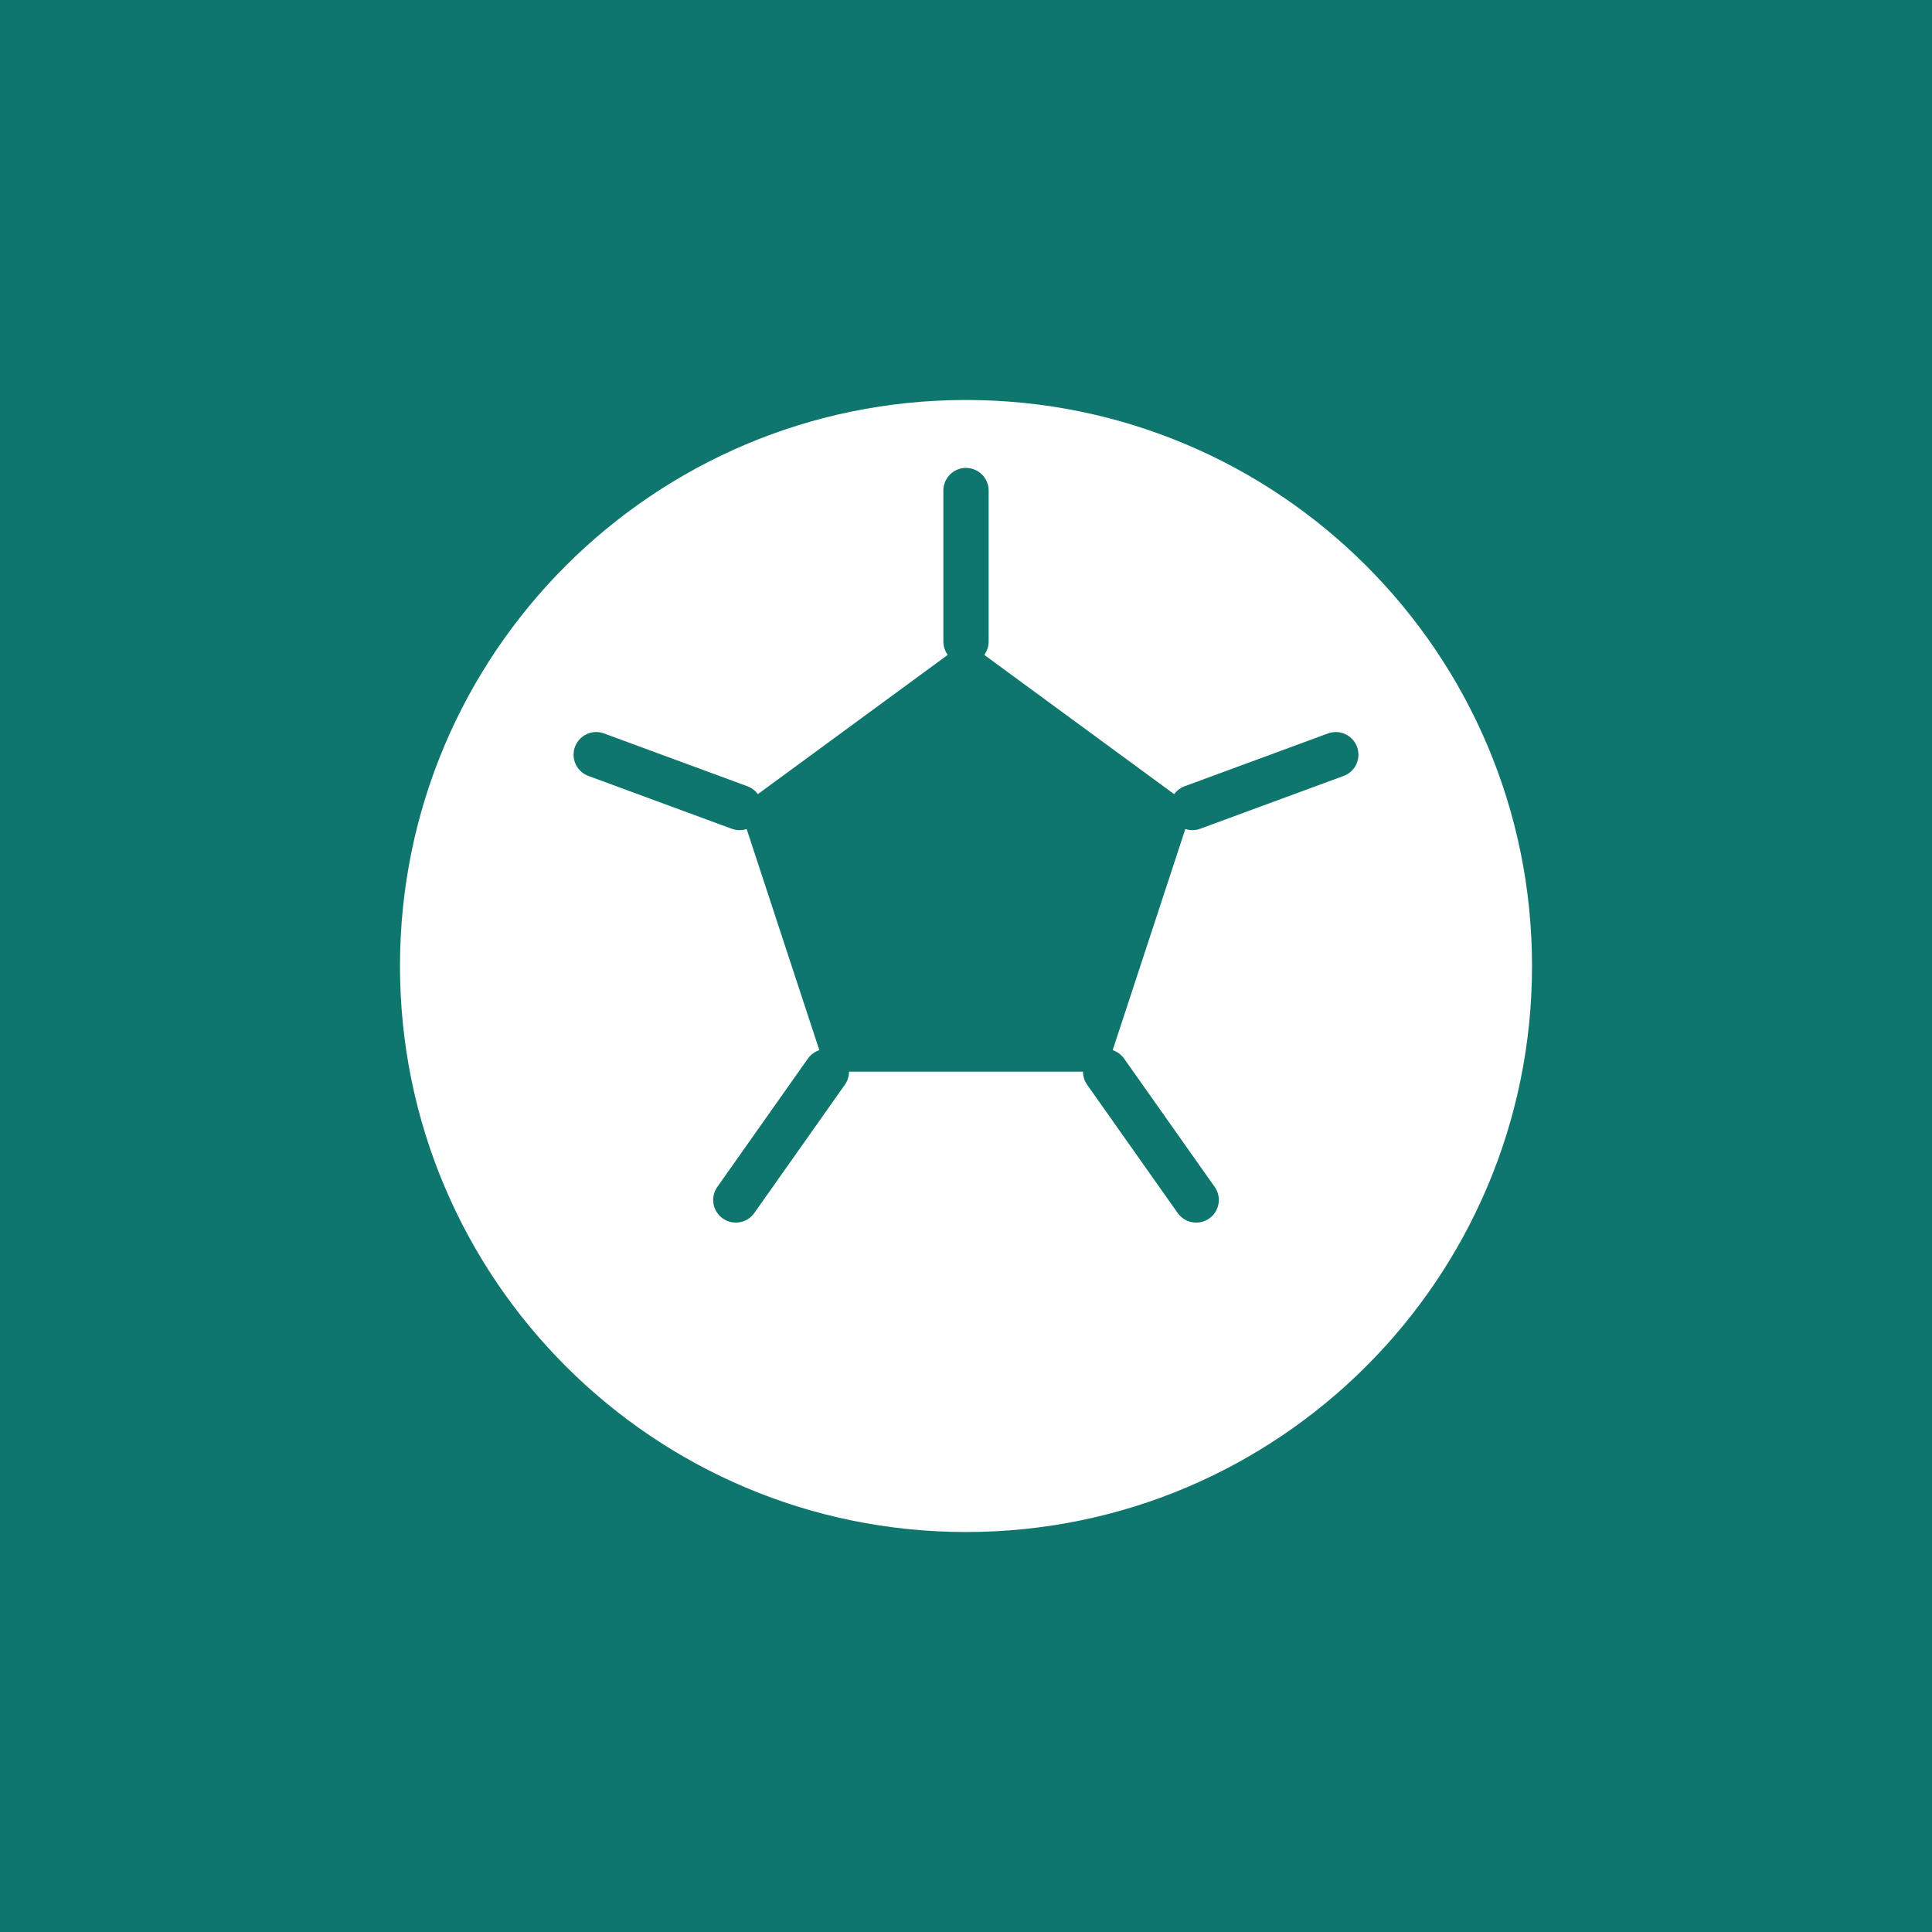
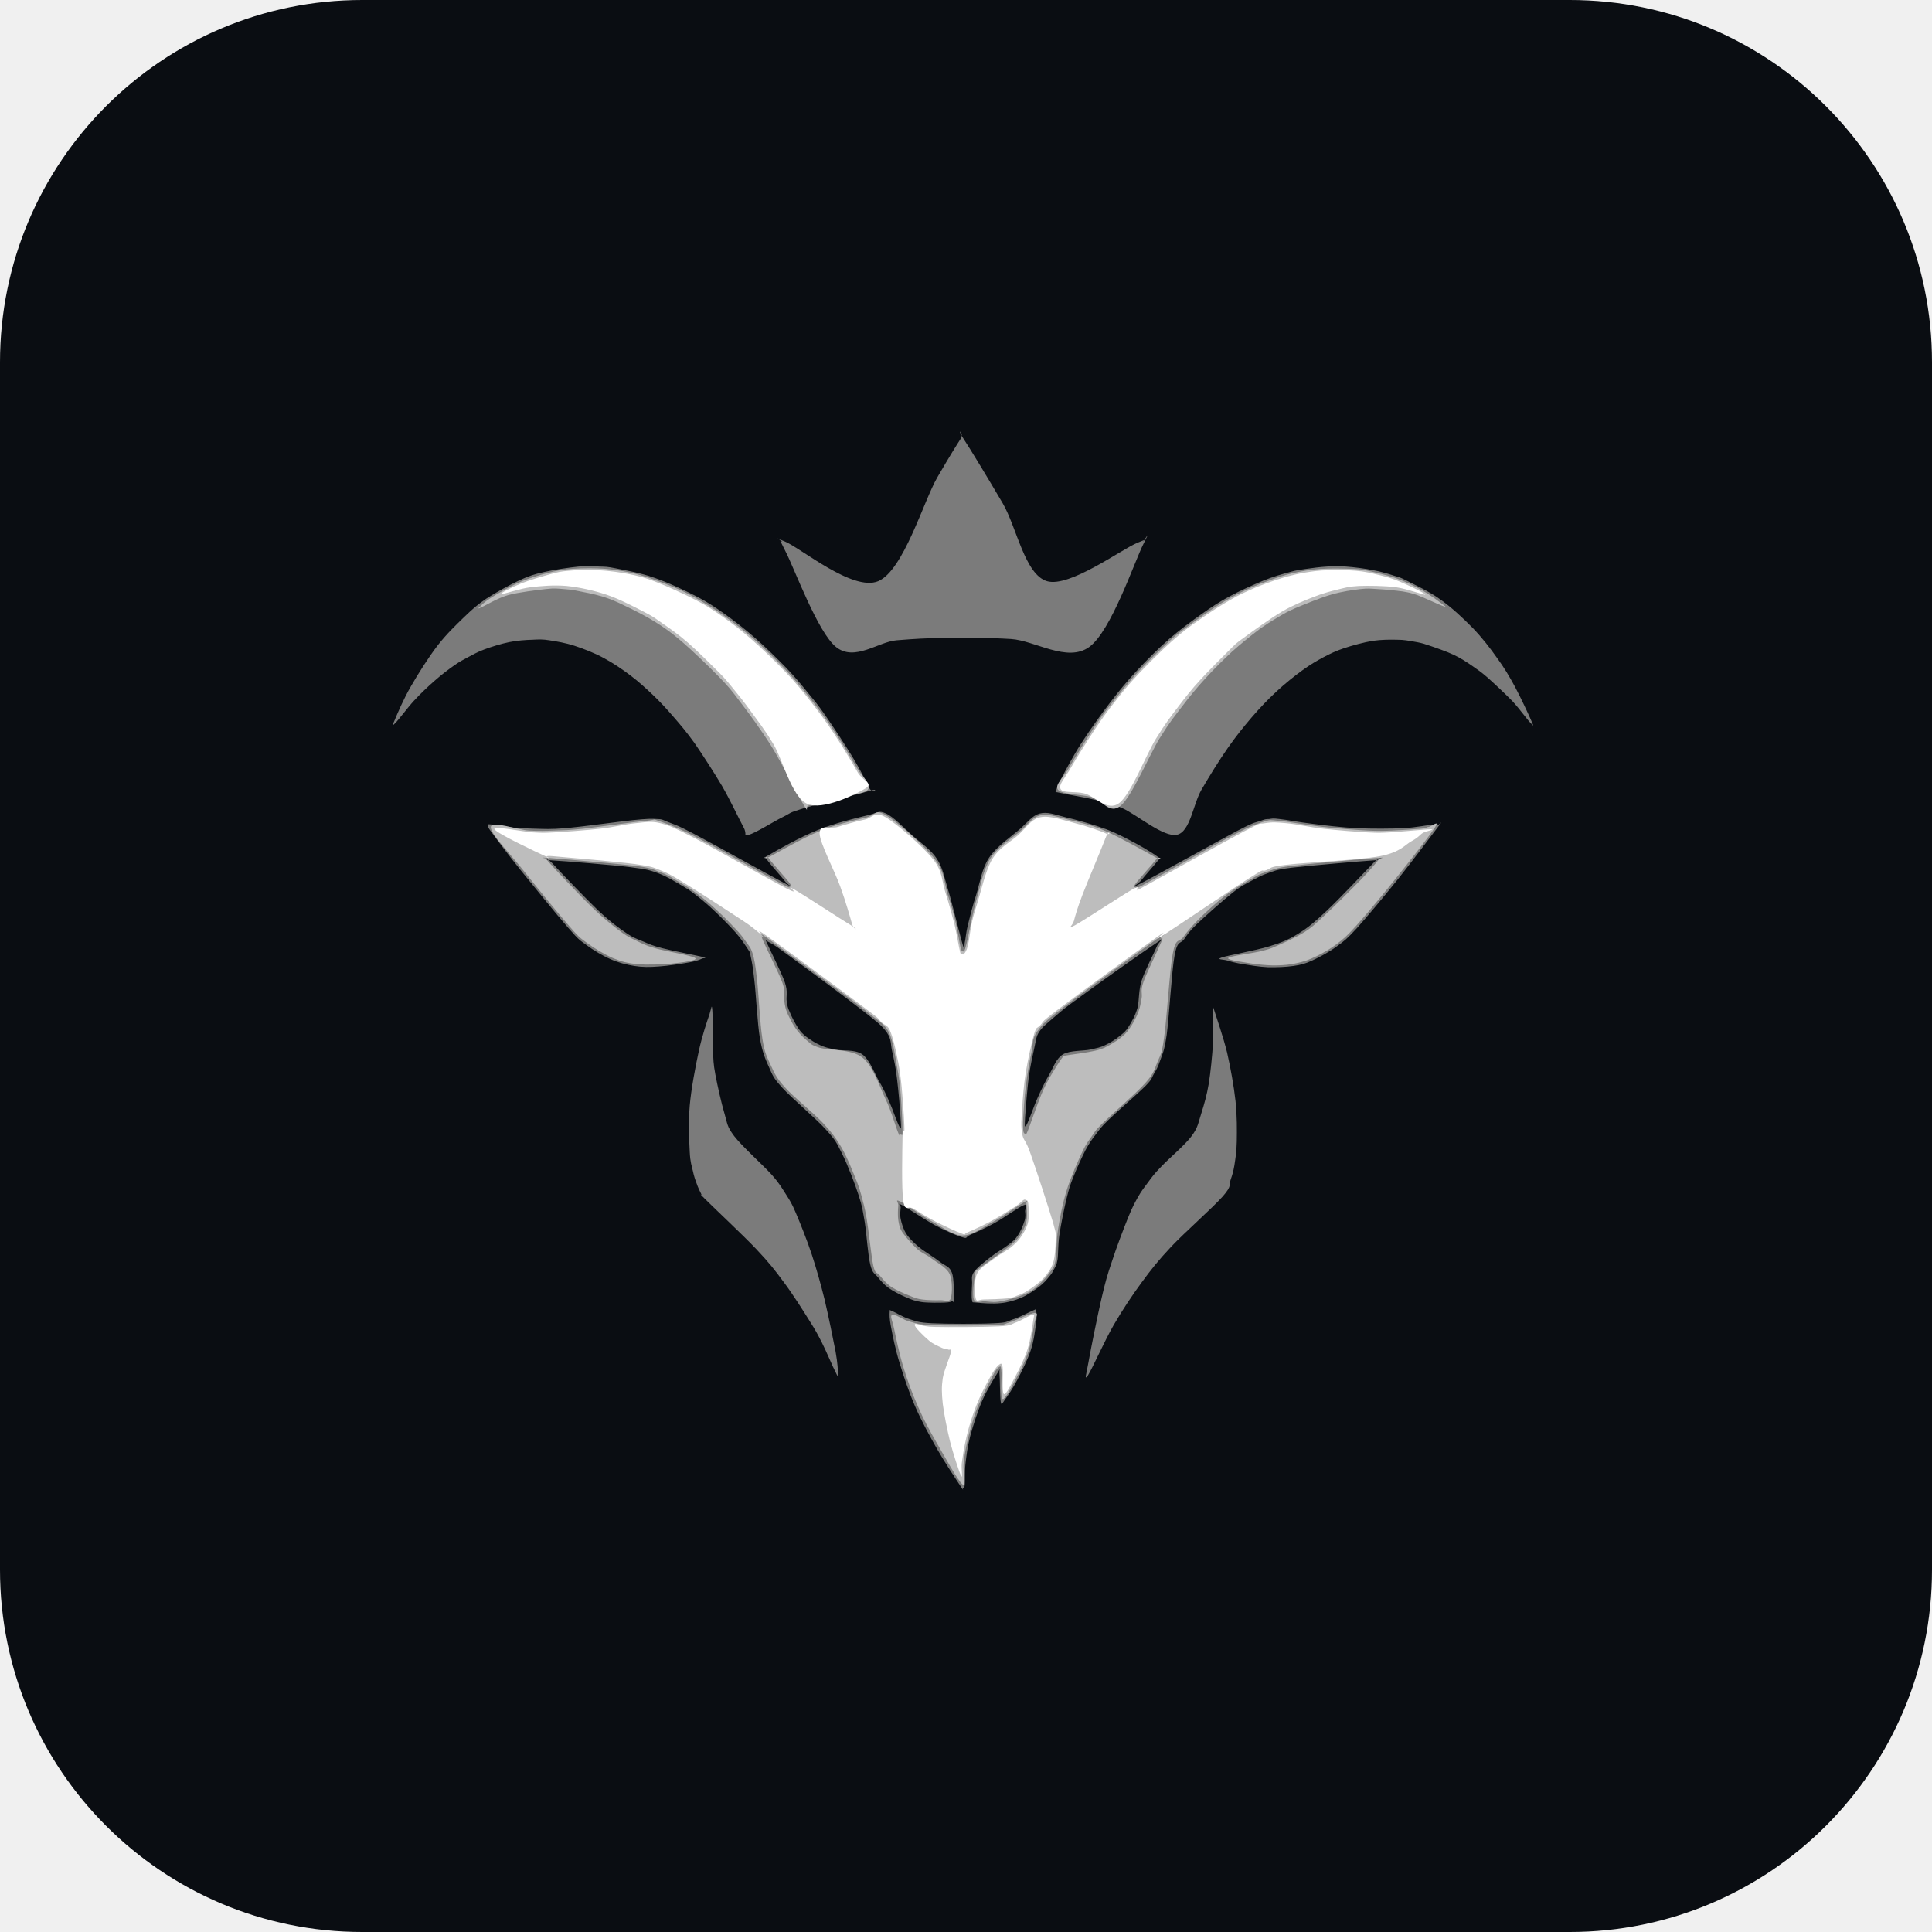
<svg xmlns="http://www.w3.org/2000/svg" viewBox="0 0 512 512">
-   <rect width="512" height="512" fill="#0f766e" />
-   <circle cx="256" cy="256" r="150" fill="#fff" />
-   <path d="M256 170l60 44-23 70h-74l-23-70z" fill="#0f766e" />
-   <g stroke="#0f766e" stroke-width="12" stroke-linecap="round">
-     <path d="M256 170v-40M316 214l38-14M293 284l24 34M219 284l-24 34M196 214l-38-14" />
-   </g>
+   <rect width="512" height="512" rx="96" fill="#0a0d12" />
+   <svg x="96" y="110" width="320" height="291" viewBox="0 0 660 600">
+     <path fill="#7b7b7b" fill-rule="evenodd" d="M368.3,489.3C368.1,488.2 368.8,488.5 366.7,489.3C364.5,490.2 358.9,493.2 355.3,494.3C351.8,495.5 352.7,496.0 345.3,496.3C338.0,496.7 319.1,496.7 311.3,496.3C303.6,495.9 302.6,495.1 299.0,494.0C295.4,492.9 291.4,490.3 289.7,489.7C287.9,489.0 288.4,488.6 288.3,490.0C288.2,491.4 288.1,493.7 289.0,498.3C289.9,503.0 291.4,510.7 293.7,518.0C295.9,525.3 298.9,534.2 302.3,542.0C305.7,549.8 309.9,557.4 314.0,564.7C318.1,571.9 324.6,581.7 327.0,585.3C329.4,588.9 327.9,586.4 328.3,586.3C328.7,586.2 329.1,586.8 329.3,584.7C329.6,582.5 329.2,577.8 329.7,573.3C330.2,568.9 330.8,563.8 332.3,558.0C333.9,552.2 336.4,544.2 339.0,538.3C341.6,532.4 346.1,525.1 347.7,522.7C349.2,520.2 348.1,520.9 348.3,523.7C348.6,526.4 348.5,536.9 349.0,539.3C349.5,541.7 349.8,540.0 351.3,538.0C352.8,536.0 355.7,531.8 358.0,527.3C360.3,522.9 363.6,516.5 365.3,511.3C367.1,506.2 367.8,500.0 368.3,496.3C368.8,492.7 368.6,490.5 368.3,489.3ZM465.7,325.3C464.4,321.6 465.1,322.7 465.0,325.7C464.9,328.7 465.4,336.7 465.0,343.3C464.6,349.9 463.7,359.0 462.7,365.3C461.6,371.7 460.2,376.6 458.7,381.3C457.1,386.1 457.0,389.1 453.3,394.0C449.7,398.9 440.6,406.5 436.7,410.7C432.7,414.8 431.8,416.2 429.7,419.0C427.6,421.8 425.8,424.1 424.0,427.3C422.2,430.6 421.1,432.4 418.7,438.3C416.3,444.2 412.1,455.2 409.7,462.7C407.2,470.1 406.1,473.9 404.0,483.0C401.9,492.1 398.2,510.4 397.0,517.3C395.8,524.3 394.4,528.0 396.7,524.7C398.9,521.3 405.8,505.8 410.7,497.3C415.6,488.9 420.7,481.2 426.0,474.0C431.3,466.8 434.9,462.2 442.3,454.3C449.7,446.5 464.9,433.1 470.3,427.0C475.7,420.9 473.6,420.5 474.7,417.7C475.7,414.8 476.1,413.4 476.7,410.0C477.2,406.6 477.9,402.9 478.0,397.0C478.1,391.1 478.2,382.8 477.3,374.7C476.4,366.6 474.6,356.6 472.7,348.3C470.7,340.1 466.9,329.1 465.7,325.3ZM191.3,324.7C191.0,321.6 190.9,323.9 189.7,327.7C188.4,331.4 185.8,339.1 184.0,347.3C182.2,355.6 179.8,368.1 179.0,377.3C178.2,386.6 178.7,396.7 179.0,402.7C179.3,408.6 180.1,410.2 180.7,413.0C181.3,415.8 181.9,417.6 182.7,419.7C183.4,421.8 184.5,424.2 185.3,425.7C186.2,427.2 182.7,423.7 187.7,428.7C192.7,433.7 208.2,448.2 215.3,455.7C222.4,463.2 225.5,467.2 230.3,473.7C235.2,480.2 240.8,489.1 244.3,494.7C247.8,500.2 248.9,502.3 251.3,507.0C253.7,511.7 257.2,520.2 258.7,523.0C260.1,525.8 260.0,525.9 260.0,524.0C260.0,522.1 259.9,518.4 258.7,511.7C257.4,504.9 254.8,492.2 252.7,483.3C250.5,474.5 248.3,466.6 245.7,458.7C243.1,450.8 239.3,441.4 237.0,436.0C234.7,430.6 233.9,429.5 231.7,426.0C229.4,422.5 228.4,420.3 223.7,415.0C218.9,409.7 207.6,399.6 203.3,394.0C199.1,388.4 199.7,387.3 198.0,381.7C196.3,376.1 194.1,366.2 193.0,360.3C191.9,354.4 191.9,352.3 191.7,346.3C191.4,340.4 191.7,327.8 191.3,324.7ZM68.7,224.3C68.8,225.3 68.7,225.3 71.7,229.3C74.6,233.3 79.5,239.8 86.3,248.3C93.2,256.8 106.6,273.4 112.7,280.3C118.7,287.2 118.8,286.8 122.7,289.7C126.5,292.5 131.3,295.4 135.7,297.3C140.0,299.2 144.3,300.3 148.7,301.0C153.1,301.7 156.9,301.7 162.0,301.3C167.1,301.0 175.1,299.7 179.0,299.0C182.9,298.3 184.6,297.5 185.7,297.0C186.8,296.5 189.3,296.9 185.7,296.0C182.1,295.1 169.3,292.7 164.0,291.3C158.7,289.9 156.9,289.1 153.7,287.7C150.4,286.3 148.4,285.8 144.3,283.0C140.2,280.2 135.7,277.0 129.0,270.7C122.3,264.3 108.2,249.6 104.0,245.0C99.8,240.4 96.6,243.0 103.7,243.3C110.7,243.7 136.7,245.8 146.3,247.0C156.0,248.2 156.8,248.6 161.7,250.3C166.6,252.1 172.1,255.6 175.7,257.7C179.3,259.8 180.4,260.7 183.3,263.0C186.3,265.3 189.8,268.3 193.3,271.7C196.8,275.0 201.4,279.7 204.3,283.0C207.2,286.3 209.3,289.6 210.7,291.7C212.0,293.8 211.7,292.8 212.3,295.7C212.9,298.5 213.5,301.2 214.3,308.7C215.2,316.1 216.0,332.4 217.3,340.3C218.7,348.3 220.3,351.8 222.3,356.3C224.4,360.9 224.5,362.0 229.7,367.7C234.8,373.3 247.9,384.3 253.3,390.3C258.8,396.3 259.3,397.7 262.3,403.7C265.3,409.7 269.3,420.1 271.3,426.3C273.4,432.6 273.6,435.0 274.7,441.3C275.7,447.7 276.4,459.3 277.7,464.3C278.9,469.3 280.3,469.2 282.0,471.3C283.7,473.4 285.2,475.2 287.7,477.0C290.2,478.8 294.0,480.7 297.0,482.0C300.0,483.3 302.1,484.2 305.7,484.7C309.2,485.2 315.6,485.1 318.3,485.0C321.1,484.9 321.5,484.6 322.3,484.3C323.2,484.1 323.3,485.9 323.3,483.3C323.3,480.7 323.6,472.1 322.3,468.7C321.1,465.2 318.7,465.0 315.7,462.7C312.7,460.3 307.4,457.2 304.3,454.7C301.3,452.1 299.0,449.9 297.3,447.3C295.7,444.8 294.8,441.7 294.3,439.3C293.8,436.9 294.2,434.3 294.3,433.0C294.4,431.7 291.9,430.1 295.0,431.7C298.1,433.3 307.5,439.7 313.0,442.7C318.5,445.6 324.8,448.4 328.0,449.3C331.2,450.2 329.3,449.3 332.3,448.0C335.3,446.7 341.1,444.1 346.0,441.3C350.9,438.6 358.9,432.7 361.7,431.7C364.4,430.6 362.3,433.6 362.3,435.0C362.4,436.4 362.7,438.1 362.0,440.3C361.3,442.6 359.8,446.2 358.3,448.3C356.9,450.5 355.7,451.4 353.3,453.3C350.9,455.2 347.2,457.2 344.0,459.7C340.8,462.2 336.1,465.8 334.3,468.3C332.6,470.9 333.5,472.4 333.3,475.0C333.2,477.6 332.9,482.0 333.3,483.7C333.7,485.3 333.1,484.7 335.7,485.0C338.3,485.3 344.9,485.8 349.0,485.3C353.1,484.9 356.8,483.8 360.3,482.3C363.8,480.8 367.5,478.2 370.0,476.3C372.5,474.4 374.0,472.6 375.3,471.0C376.7,469.4 377.2,468.6 378.0,467.0C378.8,465.4 379.5,464.8 380.0,461.7C380.5,458.6 380.2,453.9 381.0,448.3C381.8,442.7 383.7,433.3 385.0,428.0C386.3,422.7 386.9,420.7 388.7,416.3C390.4,411.9 393.3,405.6 395.3,401.7C397.4,397.8 398.9,395.7 401.0,393.0C403.1,390.3 403.2,389.7 407.7,385.3C412.2,380.9 423.8,370.9 428.0,366.7C432.2,362.4 431.3,362.3 432.7,360.0C434.0,357.7 434.8,356.6 436.0,353.0C437.2,349.4 438.3,348.3 439.7,338.7C441.0,329.1 442.4,304.1 444.0,295.3C445.6,286.6 447.3,289.2 449.3,286.3C451.3,283.5 451.6,282.6 456.0,278.3C460.4,274.1 470.6,265.0 475.7,261.0C480.7,257.0 483.1,256.1 486.3,254.3C489.6,252.6 491.4,251.5 495.0,250.3C498.6,249.2 498.4,248.5 508.0,247.3C517.6,246.2 545.2,243.8 552.7,243.3C560.1,242.9 556.9,240.1 552.7,244.7C548.4,249.2 534.2,264.2 527.3,270.7C520.5,277.1 516.9,280.1 511.7,283.3C506.4,286.6 502.6,288.2 495.7,290.3C488.7,292.5 473.8,295.1 470.0,296.3C466.2,297.6 470.8,297.4 472.7,298.0C474.6,298.6 477.6,299.4 481.3,300.0C485.1,300.6 490.4,301.5 495.0,301.7C499.6,301.8 504.9,301.6 509.0,301.0C513.1,300.4 515.4,299.8 519.3,298.0C523.3,296.2 528.6,293.3 532.7,290.3C536.7,287.4 538.1,286.4 543.7,280.3C549.2,274.2 558.6,262.9 566.0,253.7C573.4,244.4 584.3,229.9 588.0,225.0C591.7,220.1 588.4,224.2 588.0,224.0C587.6,223.8 588.8,223.4 585.7,223.7C582.6,223.9 576.3,225.3 569.3,225.7C562.3,226.0 552.0,226.1 543.7,225.7C535.3,225.3 526.4,224.2 519.3,223.3C512.3,222.5 505.3,221.1 501.3,220.7C497.4,220.2 497.4,220.5 495.7,220.7C493.9,220.8 493.9,220.6 491.0,221.7C488.1,222.8 488.9,221.6 478.0,227.3C467.1,233.1 434.1,251.5 425.3,256.0C416.6,260.5 424.1,256.4 425.7,254.3C427.3,252.2 433.4,245.4 435.0,243.3C436.6,241.2 437.3,243.2 435.3,241.7C433.4,240.2 428.1,236.9 423.3,234.3C418.6,231.8 413.2,228.8 406.7,226.3C400.2,223.9 390.4,221.1 384.3,219.7C378.3,218.2 374.5,216.6 370.3,217.7C366.2,218.8 363.9,222.3 359.3,226.3C354.7,230.3 346.6,235.8 342.7,241.7C338.7,247.6 337.6,255.5 335.7,261.7C333.7,267.8 332.1,274.2 331.0,278.7C329.9,283.1 329.8,286.5 329.3,288.3C328.9,290.2 329.8,294.4 328.3,289.7C326.8,284.9 322.7,267.6 320.3,259.7C317.9,251.8 317.3,247.3 314.0,242.3C310.7,237.3 305.3,233.8 300.7,229.7C296.1,225.6 290.4,219.5 286.3,217.7C282.2,215.8 282.2,217.2 276.0,218.7C269.8,220.2 258.1,223.0 249.0,226.7C239.9,230.3 226.3,237.9 221.7,240.7C217.1,243.4 219.7,240.6 221.3,243.0C222.9,245.4 229.8,252.9 231.3,255.0C232.9,257.1 238.9,260.0 230.7,255.7C222.4,251.3 192.3,234.6 181.7,229.0C171.1,223.4 170.4,223.7 167.0,222.3C163.6,220.9 164.2,220.8 161.0,220.7C157.8,220.5 156.3,220.5 148.0,221.3C139.7,222.2 120.2,224.9 111.3,225.7C102.4,226.4 99.6,226.1 94.7,226.0C89.7,225.9 85.7,225.7 81.7,225.3C77.7,224.9 72.8,223.8 70.7,223.7C68.5,223.5 68.5,223.4 68.7,224.3ZM434.7,288.0C441.6,283.4 435.8,286.8 434.3,290.3C432.9,293.8 427.8,303.4 426.0,309.0C424.2,314.6 424.8,319.8 423.7,324.0C422.5,328.2 420.6,331.4 419.0,334.0C417.4,336.6 416.2,337.6 414.0,339.3C411.8,341.1 408.7,343.1 406.0,344.3C403.3,345.6 401.8,345.8 398.0,346.7C394.2,347.5 386.7,347.1 383.0,349.3C379.3,351.6 377.9,356.1 375.7,360.0C373.4,363.9 371.4,368.0 369.3,372.7C367.2,377.3 364.2,386.2 363.0,388.0C361.8,389.8 362.1,388.1 362.3,383.7C362.6,379.3 363.5,367.9 364.3,361.7C365.2,355.4 366.4,350.1 367.3,346.0C368.3,341.9 368.1,339.9 370.0,337.0C371.9,334.1 375.2,331.6 379.0,328.3C382.8,325.1 383.4,324.4 392.7,317.7C401.9,310.9 427.7,292.6 434.7,288.0ZM221.7,287.7C223.5,288.7 223.8,288.4 232.3,294.7C240.9,300.9 263.9,317.9 273.0,325.0C282.1,332.1 283.9,333.5 286.7,337.3C289.4,341.2 288.7,343.8 289.7,348.0C290.6,352.2 291.6,356.4 292.3,362.7C293.1,368.9 294.1,380.9 294.3,385.3C294.6,389.7 294.7,390.7 293.7,389.0C292.6,387.3 289.9,379.2 288.0,375.0C286.1,370.8 284.8,367.9 282.3,363.7C279.9,359.4 277.3,352.2 273.3,349.3C269.3,346.5 262.2,347.5 258.3,346.7C254.5,345.8 252.9,345.5 250.3,344.3C247.7,343.2 244.7,341.2 242.7,339.7C240.7,338.1 239.8,337.2 238.3,335.0C236.8,332.8 234.7,328.8 233.7,326.3C232.6,323.9 232.4,323.1 232.0,320.3C231.6,317.6 232.8,315.3 231.0,310.0C229.2,304.7 222.9,292.4 221.3,288.7C219.8,284.9 219.8,286.7 221.7,287.7ZM639.0,167.0C637.6,163.7 633.1,154.1 630.0,148.3C626.9,142.6 624.2,138.0 620.3,132.7C616.5,127.3 612.2,121.7 607.0,116.3C601.8,111.0 595.4,105.0 589.3,100.7C583.3,96.3 574.9,92.5 570.7,90.3C566.4,88.2 567.0,88.6 564.0,87.7C561.0,86.7 557.1,85.5 552.7,84.7C548.3,83.8 541.9,83.0 537.7,82.7C533.4,82.3 531.0,82.4 527.3,82.7C523.7,82.9 519.1,83.5 515.7,84.0C512.3,84.5 510.8,84.6 507.0,85.7C503.2,86.7 498.2,88.1 492.7,90.3C487.2,92.6 479.7,95.9 474.0,99.0C468.3,102.1 464.2,104.8 458.7,108.7C453.2,112.6 446.9,117.2 441.0,122.3C435.1,127.5 428.7,133.9 423.3,139.7C418.0,145.4 414.1,150.1 409.0,156.7C403.9,163.3 397.5,172.3 393.0,179.3C388.5,186.3 384.3,194.3 382.0,198.7C379.7,203.0 379.5,204.1 379.3,205.3C379.2,206.6 377.4,205.5 381.0,206.3C384.6,207.2 395.3,208.9 401.0,210.3C406.7,211.7 407.9,211.5 415.3,214.7C422.7,217.8 438.1,231.0 445.3,229.3C452.6,227.7 454.1,212.6 458.7,204.7C463.3,196.8 468.4,188.6 473.0,182.0C477.6,175.4 481.6,170.5 486.0,165.3C490.4,160.2 495.0,155.3 499.7,151.0C504.3,146.7 509.7,142.4 514.0,139.3C518.3,136.2 521.6,134.3 525.3,132.3C529.1,130.3 532.2,128.8 536.7,127.3C541.2,125.8 547.5,124.1 552.3,123.3C557.2,122.6 561.9,122.6 565.7,122.7C569.4,122.7 571.8,123.2 574.7,123.7C577.5,124.2 579.0,124.4 582.7,125.7C586.3,126.9 592.7,129.1 596.7,131.0C600.7,132.9 603.6,134.9 606.7,137.0C609.7,139.1 611.3,140.1 615.0,143.3C618.7,146.6 624.7,152.2 628.7,156.3C632.6,160.5 636.9,166.6 638.7,168.3C640.4,170.1 640.4,170.3 639.0,167.0ZM17.7,166.7C16.2,170.1 16.2,170.1 18.0,168.3C19.8,166.6 24.7,159.9 28.3,156.0C31.9,152.1 36.0,148.2 39.7,145.0C43.3,141.8 47.3,138.8 50.3,136.7C53.3,134.6 54.9,133.8 57.7,132.3C60.4,130.9 62.9,129.4 66.7,128.0C70.4,126.6 75.9,124.9 80.3,124.0C84.7,123.1 89.3,122.8 93.0,122.7C96.7,122.5 98.5,122.4 102.3,123.0C106.2,123.6 111.1,124.4 116.0,126.0C120.9,127.6 126.9,129.9 132.0,132.7C137.1,135.4 142.2,138.9 146.7,142.3C151.2,145.7 155.1,149.3 159.0,153.0C162.9,156.7 166.2,160.3 170.0,164.7C173.8,169.1 177.2,173.0 181.7,179.3C186.1,185.7 192.2,195.1 196.7,202.7C201.1,210.3 205.9,220.6 208.3,225.0C210.8,229.4 207.8,230.2 211.3,229.3C214.9,228.4 224.8,222.1 229.7,219.7C234.6,217.3 232.7,217.4 240.7,215.0C248.6,212.6 271.2,207.2 277.3,205.3C283.4,203.5 278.8,207.0 277.3,204.0C275.8,201.0 272.3,193.9 268.3,187.3C264.3,180.7 257.5,170.3 253.3,164.3C249.2,158.3 246.9,155.7 243.3,151.3C239.7,146.9 236.4,142.9 231.7,138.0C226.9,133.1 220.3,126.6 214.7,121.7C209.0,116.7 203.0,112.1 197.7,108.3C192.3,104.6 189.1,102.3 182.7,99.0C176.3,95.7 166.7,91.2 159.3,88.7C152.0,86.1 143.6,84.7 138.7,83.7C133.7,82.7 133.1,82.8 129.7,82.7C126.3,82.5 123.4,82.2 118.3,82.7C113.3,83.2 104.8,84.4 99.3,85.7C93.9,86.9 90.9,87.9 85.7,90.3C80.4,92.8 72.7,97.0 67.7,100.3C62.7,103.7 60.1,106.1 55.7,110.3C51.3,114.6 46.2,119.4 41.3,125.7C36.5,131.9 30.6,141.2 26.7,148.0C22.7,154.8 19.1,163.3 17.7,166.7ZM229.3,69.0C229.4,69.9 226.4,64.7 231.3,74.3C236.3,83.9 248.9,118.6 259.0,126.7C269.1,134.8 282.1,123.8 292.0,123.0C301.9,122.2 308.2,121.8 318.7,121.7C329.1,121.6 341.6,121.5 354.7,122.3C367.8,123.2 385.3,135.3 397.3,126.7C409.4,118.0 422.1,79.9 427.0,70.3C431.9,60.7 427.2,69.1 426.7,69.0C426.1,68.9 432.4,66.1 423.7,69.7C414.9,73.3 386.6,94.3 374.3,90.7C362.1,87.1 357.7,61.1 350.0,48.0C342.3,34.9 332.2,18.2 328.3,12.3C324.5,6.5 329.3,9.4 327.0,13.0C324.7,16.6 321.8,21.1 314.3,34.0C306.8,46.9 295.9,84.8 282.0,90.7C268.1,96.5 239.8,72.6 231.0,69.0C222.2,65.4 229.3,68.1 229.3,69.0Z" />
+     <path fill="#bdbdbd" fill-rule="evenodd" d="M367.7,490.7C365.3,490.6 357.1,494.9 353.3,496.0C349.6,497.1 352.3,497.1 345.3,497.3C338.3,497.6 319.1,497.7 311.3,497.3C303.6,497.0 302.6,496.3 299.0,495.3C295.4,494.4 291.1,491.0 289.7,491.7C288.3,492.3 289.7,494.6 290.7,499.3C291.7,504.1 293.5,512.9 295.7,520.0C297.8,527.1 300.6,534.7 303.7,541.7C306.7,548.6 309.9,554.6 314.0,561.7C318.1,568.8 325.6,582.4 328.0,584.3C330.4,586.2 328.2,576.9 328.7,573.0C329.1,569.1 329.7,565.2 330.7,561.0C331.6,556.8 333.2,551.3 334.3,547.7C335.5,544.0 335.9,542.9 337.7,539.0C339.4,535.1 343.3,527.4 345.0,524.3C346.7,521.2 347.3,520.7 348.0,520.3C348.7,519.9 349.0,519.1 349.3,522.0C349.7,524.9 348.6,537.1 350.0,537.7C351.4,538.2 355.7,529.6 358.0,525.3C360.3,521.1 362.4,516.8 364.0,512.0C365.6,507.2 366.7,500.2 367.3,496.7C367.9,493.1 370.0,490.8 367.7,490.7ZM70.3,225.0C69.8,228.6 80.9,239.7 88.0,248.7C95.1,257.6 106.9,272.1 112.7,278.7C118.4,285.3 118.6,285.3 122.7,288.3C126.7,291.3 132.4,294.7 137.0,296.7C141.6,298.6 144.9,299.5 150.3,300.0C155.7,300.5 164.1,300.2 169.3,299.7C174.6,299.1 183.6,298.1 182.0,296.7C180.4,295.3 165.3,292.9 160.0,291.3C154.7,289.8 152.9,288.7 150.0,287.3C147.1,285.9 145.6,285.3 142.3,283.0C139.1,280.7 134.8,277.3 130.7,273.7C126.6,270.0 122.4,265.9 117.7,261.0C112.9,256.1 104.7,247.4 102.0,244.3C99.3,241.3 101.6,243.1 101.7,242.7C101.7,242.3 94.4,241.4 102.3,242.0C110.3,242.6 139.3,245.1 149.3,246.3C159.4,247.6 159.0,248.4 162.7,249.7C166.3,250.9 167.9,252.0 171.3,254.0C174.8,256.0 179.5,258.8 183.3,261.7C187.2,264.5 190.9,267.8 194.3,271.0C197.8,274.2 201.4,277.9 204.0,280.7C206.6,283.4 208.1,285.4 209.7,287.7C211.2,289.9 212.3,290.7 213.3,294.0C214.3,297.3 214.8,299.9 215.7,307.7C216.6,315.4 217.4,332.7 218.7,340.7C219.9,348.6 221.3,350.9 223.3,355.3C225.4,359.8 226.3,362.1 231.0,367.3C235.7,372.6 246.5,381.2 251.7,386.7C256.8,392.2 259.1,395.4 262.0,400.3C264.9,405.3 267.6,412.1 269.3,416.3C271.1,420.6 271.6,422.2 272.7,426.0C273.7,429.8 274.6,432.6 275.7,439.0C276.8,445.4 278.2,459.5 279.3,464.7C280.5,469.8 281.1,468.1 282.7,470.0C284.3,471.9 286.2,474.4 289.0,476.3C291.8,478.2 296.5,480.2 299.3,481.3C302.2,482.5 303.2,482.9 306.0,483.3C308.8,483.7 313.4,483.8 316.0,483.7C318.6,483.6 320.8,485.1 321.7,482.7C322.5,480.3 322.7,472.9 321.0,469.3C319.3,465.7 314.3,463.3 311.3,461.0C308.4,458.7 306.0,458.1 303.3,455.7C300.7,453.3 297.1,449.3 295.3,446.7C293.6,444.1 293.4,442.4 293.0,440.0C292.6,437.6 292.8,433.7 293.0,432.0C293.2,430.3 290.8,428.2 294.0,429.7C297.2,431.2 306.3,437.9 312.0,441.0C317.7,444.1 322.7,448.3 328.0,448.3C333.3,448.4 338.3,444.4 344.0,441.3C349.7,438.3 358.8,431.7 362.0,430.0C365.2,428.3 362.8,429.2 363.0,431.0C363.2,432.8 363.7,437.7 363.0,440.7C362.3,443.7 360.8,446.6 359.0,449.0C357.2,451.4 355.9,452.5 352.3,455.3C348.8,458.2 340.6,463.7 337.7,466.0C334.8,468.3 335.6,466.4 335.0,469.3C334.4,472.2 333.4,480.8 334.3,483.3C335.2,485.8 337.9,484.2 340.3,484.3C342.8,484.5 345.3,485.0 349.0,484.3C352.7,483.7 358.9,481.8 362.3,480.3C365.8,478.8 367.3,477.5 369.7,475.3C372.1,473.2 375.1,469.7 376.7,467.3C378.2,465.0 378.4,465.1 379.0,461.3C379.6,457.6 379.3,451.3 380.3,445.0C381.3,438.7 382.8,430.8 385.0,423.7C387.2,416.6 391.3,407.4 393.7,402.3C396.1,397.3 397.6,395.8 399.3,393.3C401.1,390.8 399.6,392.1 404.3,387.3C409.1,382.6 422.9,370.7 428.0,365.0C433.1,359.3 432.9,357.5 434.7,353.3C436.4,349.2 436.9,349.8 438.3,340.0C439.7,330.2 441.3,303.4 443.0,294.3C444.7,285.2 446.6,288.2 448.7,285.3C450.8,282.4 452.7,280.1 455.7,277.0C458.6,273.9 463.1,269.8 466.3,267.0C469.6,264.2 471.9,262.3 475.3,260.0C478.7,257.7 483.6,254.7 486.7,253.0C489.8,251.3 490.4,250.8 494.0,249.7C497.6,248.6 497.9,247.6 508.0,246.3C518.1,245.1 546.5,242.6 554.3,242.0C562.2,241.4 554.9,242.3 555.0,242.7C555.1,243.0 556.2,242.1 554.7,244.0C553.1,245.9 550.6,248.9 545.7,254.0C540.7,259.1 530.2,269.6 525.0,274.3C519.8,279.1 518.8,280.1 514.7,282.7C510.5,285.3 503.9,288.3 500.0,290.0C496.1,291.7 495.4,291.9 491.0,293.0C486.6,294.1 474.1,295.6 473.3,296.7C472.6,297.8 482.3,299.0 486.3,299.7C490.4,300.3 494.1,300.6 497.7,300.7C501.3,300.7 504.5,300.6 508.0,300.0C511.5,299.4 514.7,298.7 518.7,297.0C522.6,295.3 527.6,292.7 531.7,289.7C535.8,286.7 537.7,285.2 543.3,279.0C548.9,272.8 558.2,261.6 565.3,252.7C572.5,243.7 583.4,229.9 586.3,225.3C589.3,220.7 584.3,224.9 583.0,225.0C581.7,225.1 582.0,225.7 578.7,226.0C575.3,226.3 567.8,226.8 563.0,227.0C558.2,227.2 556.0,227.3 549.7,227.0C543.3,226.7 533.1,225.9 525.0,225.0C516.9,224.1 506.4,222.1 501.0,221.7C495.6,221.2 496.6,221.0 492.3,222.3C488.1,223.7 486.7,223.9 475.7,229.7C464.7,235.4 435.2,252.3 426.3,257.0C417.5,261.7 423.3,258.2 422.7,258.0C422.1,257.8 420.8,258.6 422.7,256.0C424.6,253.4 432.2,245.1 434.0,242.7C435.8,240.3 438.3,244.2 433.7,241.7C429.1,239.1 414.1,230.7 406.3,227.3C398.6,223.9 392.9,222.8 387.0,221.3C381.1,219.9 375.2,217.7 370.7,218.7C366.1,219.7 364.2,223.4 359.7,227.3C355.1,231.3 347.4,235.8 343.3,242.3C339.3,248.8 337.6,258.4 335.3,266.3C333.1,274.3 331.2,285.6 330.0,290.0C328.8,294.4 328.8,292.9 328.3,293.0C327.8,293.1 327.7,293.3 327.0,290.7C326.3,288.0 325.5,281.8 324.3,277.0C323.2,272.2 321.9,267.7 320.0,262.0C318.1,256.3 318.6,249.9 313.0,242.7C307.4,235.4 292.7,222.4 286.3,218.7C280.0,214.9 281.1,218.6 275.0,220.0C268.9,221.4 258.6,223.8 250.0,227.3C241.4,230.8 227.9,238.5 223.3,241.0C218.7,243.5 220.7,239.9 222.3,242.3C224.0,244.7 231.4,252.8 233.3,255.3C235.2,257.9 234.6,257.7 233.7,257.7C232.7,257.7 236.1,259.8 227.7,255.3C219.3,250.9 194.2,236.6 183.3,231.0C172.5,225.4 167.4,223.6 162.7,222.0C157.9,220.4 162.0,221.0 155.0,221.7C148.0,222.3 129.0,225.1 120.7,226.0C112.3,226.9 109.9,226.8 105.0,227.0C100.1,227.2 96.8,227.3 91.0,227.0C85.2,226.7 70.8,221.4 70.3,225.0ZM436.3,286.0C436.7,286.3 438.2,284.1 436.7,288.0C435.1,291.9 428.8,304.6 427.0,309.7C425.2,314.8 426.5,315.8 426.0,318.7C425.5,321.5 425.1,323.9 424.0,326.7C422.9,329.4 421.0,333.0 419.3,335.3C417.7,337.7 416.3,338.9 414.0,340.7C411.7,342.4 408.4,344.4 405.7,345.7C402.9,346.9 400.9,347.3 397.3,348.0C393.8,348.7 386.8,349.5 384.3,350.0C381.9,350.5 384.0,349.2 382.7,351.0C381.3,352.8 378.3,357.6 376.3,361.0C374.4,364.4 373.1,366.6 371.0,371.7C368.9,376.7 365.1,387.8 363.7,391.3C362.2,394.8 362.7,392.7 362.3,392.7C361.9,392.6 361.5,392.5 361.3,391.0C361.2,389.5 361.1,387.7 361.3,383.7C361.6,379.6 361.9,372.5 362.7,366.7C363.4,360.8 364.6,353.7 365.7,348.7C366.7,343.7 365.9,340.9 369.0,336.7C372.1,332.4 373.1,331.4 384.0,323.0C394.9,314.6 425.6,292.5 434.3,286.3C443.1,280.2 435.9,285.7 436.3,286.0ZM219.7,285.7C220.1,285.5 214.5,280.9 221.7,286.0C228.8,291.1 253.5,309.2 262.7,316.0C271.8,322.8 272.5,323.2 276.7,326.7C280.8,330.2 285.1,332.1 287.7,337.0C290.3,341.9 291.2,350.3 292.3,356.0C293.4,361.7 293.8,365.1 294.3,371.0C294.8,376.9 295.3,387.7 295.3,391.3C295.3,395.0 294.7,392.8 294.3,393.0C293.9,393.2 294.4,395.6 293.0,392.3C291.6,389.1 289.3,380.6 286.0,373.7C282.7,366.8 279.3,355.7 273.3,351.0C267.3,346.3 255.1,347.2 250.0,345.7C244.9,344.1 245.2,343.4 243.0,341.7C240.8,339.9 238.8,337.8 237.0,335.3C235.2,332.8 233.4,329.2 232.3,326.7C231.3,324.2 231.1,323.1 230.7,320.3C230.2,317.6 231.6,315.9 229.7,310.3C227.7,304.8 220.7,291.1 219.0,287.0C217.3,282.9 219.2,285.8 219.7,285.7ZM591.0,103.7C589.2,102.3 583.6,98.1 579.3,95.7C575.1,93.3 570.4,91.1 565.7,89.3C560.9,87.6 555.0,86.2 551.0,85.3C547.0,84.4 546.2,84.2 541.7,84.0C537.1,83.8 529.2,83.6 523.7,84.0C518.2,84.4 513.5,85.2 508.7,86.3C503.8,87.4 499.2,89.0 494.7,90.7C490.1,92.3 485.8,94.2 481.3,96.3C476.9,98.5 472.9,100.6 468.0,103.7C463.1,106.8 456.1,111.7 451.7,115.0C447.2,118.3 445.9,119.2 441.3,123.3C436.8,127.5 429.6,134.4 424.3,140.0C419.1,145.6 414.1,151.9 410.0,157.0C405.9,162.1 403.9,164.7 400.0,170.7C396.1,176.6 389.6,187.0 386.3,192.7C383.1,198.3 378.3,202.0 380.3,204.7C382.4,207.3 392.9,207.2 398.7,208.7C404.4,210.1 408.4,218.7 414.7,213.3C420.9,207.9 430.4,185.3 436.0,176.3C441.6,167.3 443.9,164.7 448.0,159.3C452.1,153.9 456.1,149.0 460.7,144.0C465.2,139.0 470.6,133.7 475.3,129.3C480.1,125.0 484.8,121.2 489.0,118.0C493.2,114.8 497.1,112.4 500.7,110.3C504.2,108.2 505.5,107.4 510.3,105.3C515.2,103.3 523.8,99.7 529.7,98.0C535.6,96.3 541.4,95.5 545.7,95.0C549.9,94.5 551.2,94.8 555.0,95.0C558.8,95.2 565.1,95.8 568.7,96.3C572.3,96.9 573.1,97.1 576.7,98.3C580.2,99.6 587.6,103.1 590.0,104.0C592.4,104.9 592.8,105.1 591.0,103.7ZM64.3,104.7C63.5,105.5 62.4,106.1 65.0,105.0C67.6,103.9 73.8,100.0 79.7,98.3C85.6,96.7 95.3,95.6 100.3,95.0C105.4,94.4 107.1,94.8 110.0,95.0C112.9,95.2 114.2,95.3 117.7,96.0C121.2,96.7 126.7,97.7 131.0,99.0C135.3,100.3 138.6,101.7 143.3,104.0C148.1,106.3 154.4,109.4 159.7,112.7C164.9,115.9 168.7,118.6 174.7,123.7C180.6,128.8 190.1,137.9 195.3,143.3C200.6,148.8 201.6,150.1 206.3,156.3C211.1,162.6 217.8,171.6 223.7,181.0C229.5,190.4 237.9,207.6 241.3,213.0C244.7,218.4 241.7,213.9 244.0,213.3C246.3,212.8 249.6,211.1 255.0,209.7C260.4,208.2 273.8,207.5 276.3,204.7C278.9,201.8 273.5,198.2 270.3,192.7C267.2,187.2 261.7,178.2 257.3,171.7C252.9,165.2 248.5,159.3 244.0,153.7C239.5,148.1 235.3,143.2 230.3,138.0C225.3,132.8 219.3,127.0 214.0,122.3C208.7,117.7 203.5,113.7 198.3,110.0C193.2,106.3 187.6,102.9 183.0,100.3C178.4,97.7 175.7,96.3 171.0,94.3C166.3,92.3 159.7,89.8 155.0,88.3C150.3,86.8 147.4,86.1 143.0,85.3C138.6,84.6 133.7,83.8 128.3,83.7C123.0,83.5 116.2,83.7 111.0,84.3C105.8,84.9 101.8,86.1 97.3,87.3C92.9,88.6 88.9,89.9 84.3,92.0C79.8,94.1 73.3,97.9 70.0,100.0C66.7,102.1 65.2,103.8 64.3,104.7Z" />
+     <path fill="#ffffff" fill-rule="evenodd" d="M366.3,491.7C364.8,491.8 360.7,494.6 357.7,495.7C354.6,496.7 355.5,497.6 348.0,498.0C340.5,498.4 320.3,498.5 312.7,498.3C305.0,498.2 302.5,495.8 302.0,497.0C301.5,498.2 307.2,503.6 309.7,505.7C312.1,507.8 314.9,508.8 316.7,509.7C318.4,510.5 319.5,510.2 320.3,510.7C321.2,511.1 322.2,509.7 321.7,512.3C321.2,514.9 318.1,521.7 317.3,526.3C316.6,531.0 316.7,534.6 317.3,540.3C318.0,546.1 319.7,554.4 321.3,561.0C323.0,567.6 326.3,577.7 327.3,579.7C328.4,581.6 327.3,575.8 327.7,572.7C328.1,569.6 328.8,564.8 329.7,561.0C330.5,557.2 331.4,553.6 332.7,549.7C333.9,545.7 335.4,541.6 337.3,537.3C339.2,533.1 342.2,527.4 344.0,524.3C345.8,521.3 347.0,519.7 348.0,519.0C349.0,518.3 349.6,517.7 350.0,520.3C350.4,523.0 349.5,534.2 350.7,535.0C351.8,535.8 354.8,529.4 357.0,525.3C359.2,521.2 362.1,515.4 363.7,510.3C365.3,505.3 366.2,498.1 366.7,495.0C367.1,491.9 367.8,491.6 366.3,491.7ZM72.3,226.3C73.6,228.6 95.4,238.9 100.7,241.3C105.9,243.8 95.9,240.3 104.0,241.0C112.1,241.7 139.1,244.0 149.0,245.3C158.9,246.7 158.9,247.1 163.7,249.0C168.4,250.9 170.2,252.1 177.7,256.7C185.2,261.3 201.9,272.2 208.7,276.7C215.4,281.2 215.8,282.3 218.0,283.7C220.2,285.1 212.3,278.3 221.7,285.0C231.1,291.7 264.0,315.9 274.3,323.7C284.7,331.4 281.2,329.3 283.7,331.7C286.1,334.0 287.3,332.9 289.0,337.7C290.7,342.4 292.8,351.5 294.0,360.0C295.2,368.5 296.1,382.9 296.3,388.7C296.6,394.4 295.4,387.9 295.3,394.7C295.2,401.4 294.7,422.8 295.7,429.3C296.7,435.8 298.4,431.8 301.3,433.7C304.3,435.6 308.9,438.4 313.3,440.7C317.7,442.9 324.8,446.3 327.7,447.3C330.6,448.3 328.1,447.8 330.7,446.7C333.3,445.6 339.0,443.0 343.3,440.7C347.7,438.3 353.7,434.6 356.7,432.7C359.7,430.7 360.3,429.6 361.3,429.0C362.3,428.4 362.2,428.7 362.7,429.0C363.1,429.3 363.8,428.7 364.0,430.7C364.2,432.6 364.6,437.7 364.0,440.7C363.4,443.7 361.9,446.3 360.3,448.7C358.8,451.0 357.2,452.6 354.7,454.7C352.2,456.7 348.4,458.6 345.3,461.0C342.2,463.4 337.7,465.7 336.0,469.3C334.3,472.9 334.7,480.3 335.3,482.7C335.9,485.0 336.8,483.3 339.7,483.3C342.6,483.3 349.7,483.0 352.7,482.7C355.7,482.3 355.8,482.1 357.7,481.3C359.6,480.6 361.5,480.0 364.0,478.3C366.5,476.7 370.4,473.9 372.7,471.3C374.9,468.8 376.6,466.4 377.7,463.0C378.7,459.6 379.0,454.6 379.0,451.0C379.0,447.4 379.9,449.6 377.7,441.7C375.4,433.8 368.2,411.8 365.3,403.7C362.5,395.5 361.4,396.8 360.7,392.7C359.9,388.6 360.3,384.6 360.7,379.0C361.0,373.4 361.6,365.8 362.7,359.0C363.8,352.2 366.0,342.3 367.3,338.0C368.7,333.7 368.6,335.5 370.7,333.3C372.8,331.2 369.3,333.1 380.0,325.0C390.7,316.9 425.1,291.8 434.7,285.0C444.3,278.2 429.2,289.7 437.7,284.3C446.1,278.9 475.9,258.6 485.3,252.7C494.7,246.7 490.7,249.8 494.0,248.7C497.3,247.5 494.9,246.9 505.3,245.7C515.7,244.4 544.9,243.2 556.3,241.0C567.7,238.8 569.8,234.8 573.7,232.7C577.6,230.6 577.9,229.4 579.7,228.3C581.4,227.3 587.0,226.4 584.0,226.3C581.0,226.3 567.4,227.7 561.7,228.0C555.9,228.3 555.4,228.3 549.3,228.0C543.3,227.7 532.7,226.8 525.3,226.0C518.0,225.2 510.7,223.5 505.3,223.0C500.0,222.5 497.2,222.3 493.3,223.0C489.5,223.7 493.1,221.7 482.3,227.3C471.6,232.9 438.8,251.3 429.0,256.7C419.2,262.0 425.1,258.9 423.7,259.3C422.3,259.8 426.3,256.1 420.7,259.3C415.0,262.6 394.9,275.8 389.7,278.7C384.4,281.5 388.3,279.1 389.0,276.3C389.7,273.6 390.8,269.6 393.7,262.0C396.6,254.4 404.2,236.6 406.3,231.0C408.5,225.4 409.4,230.0 406.7,228.7C403.9,227.3 395.7,224.5 389.7,223.0C383.7,221.5 375.9,218.6 370.7,219.7C365.4,220.8 362.7,225.8 358.3,229.7C353.9,233.5 348.1,236.4 344.3,242.7C340.6,248.9 337.9,261.4 336.0,267.3C334.1,273.3 333.8,274.6 333.0,278.3C332.2,282.1 331.7,287.3 331.0,290.0C330.3,292.7 329.6,293.6 329.0,294.3C328.4,295.1 328.1,294.6 327.7,294.3C327.3,294.1 327.3,295.7 326.7,293.0C326.0,290.3 325.0,283.7 323.7,278.3C322.3,272.9 320.6,266.6 318.7,260.7C316.7,254.7 317.4,249.5 312.0,242.7C306.6,235.8 292.2,223.3 286.0,219.7C279.8,216.1 279.0,220.1 274.7,221.0C270.3,221.9 264.1,223.7 260.0,225.0C255.9,226.3 249.8,223.2 250.0,228.7C250.2,234.1 258.4,249.4 261.3,257.7C264.3,265.9 266.7,274.5 267.7,278.0C268.6,281.5 272.2,281.8 267.0,278.7C261.8,275.6 242.2,262.7 236.3,259.3C230.5,256.0 241.1,263.3 232.0,258.7C222.9,254.0 193.5,237.3 182.0,231.3C170.5,225.4 168.4,224.4 163.0,223.0C157.6,221.6 154.8,222.5 149.3,223.0C143.8,223.5 137.4,225.2 130.0,226.0C122.6,226.8 111.1,227.7 105.0,228.0C98.9,228.3 98.8,228.3 93.3,228.0C87.9,227.7 71.1,224.1 72.3,226.3ZM581.0,98.0C581.4,97.5 571.6,92.8 567.3,91.0C563.1,89.2 559.7,88.3 555.7,87.3C551.7,86.3 548.0,85.4 543.3,85.0C538.7,84.6 532.3,84.5 527.7,84.7C523.0,84.8 519.5,85.3 515.3,86.0C511.2,86.7 507.2,87.6 502.7,89.0C498.1,90.4 492.7,92.3 488.0,94.3C483.3,96.3 479.4,98.1 474.3,101.0C469.3,103.9 463.0,107.9 457.7,111.7C452.3,115.4 447.9,118.7 442.3,123.7C436.7,128.7 429.2,136.2 424.0,141.7C418.8,147.2 415.2,151.7 411.3,156.7C407.4,161.6 404.7,165.3 400.7,171.3C396.7,177.3 390.5,187.2 387.3,192.7C384.2,198.2 380.4,202.0 381.7,204.3C382.9,206.7 389.3,205.4 394.7,206.7C400.0,207.9 407.2,216.9 413.7,212.0C420.2,207.1 428.3,185.8 433.7,177.0C439.1,168.2 441.9,164.7 446.0,159.3C450.1,153.9 453.3,149.8 458.0,144.7C462.7,139.5 470.1,132.2 474.0,128.3C477.9,124.5 476.9,125.2 481.7,121.7C486.4,118.2 496.3,111.1 502.7,107.3C509.1,103.6 514.9,101.3 520.0,99.3C525.1,97.3 528.9,96.3 533.0,95.3C537.1,94.3 539.3,93.6 544.7,93.3C550.0,93.1 558.9,93.2 565.0,94.0C571.1,94.8 580.6,98.5 581.0,98.0ZM76.0,97.7C76.9,98.0 86.1,94.7 92.0,94.0C97.9,93.3 104.8,92.7 111.7,93.3C118.6,94.0 126.3,95.7 133.3,98.0C140.3,100.3 148.6,104.7 153.7,107.3C158.8,109.9 159.9,110.8 164.0,113.7C168.1,116.5 172.7,119.7 178.0,124.3C183.3,128.9 191.5,137.1 195.7,141.3C199.8,145.6 200.2,146.3 203.0,149.7C205.8,153.1 208.7,156.7 212.3,161.7C215.9,166.7 219.6,171.2 224.7,179.7C229.8,188.1 234.6,208.3 243.0,212.3C251.4,216.4 270.4,206.9 275.0,204.0C279.6,201.1 273.4,199.9 270.7,195.0C267.9,190.1 262.6,181.1 258.3,174.7C254.1,168.2 249.5,162.1 245.0,156.3C240.5,150.6 236.7,145.9 231.3,140.3C226.0,134.7 218.7,127.7 213.0,122.7C207.3,117.7 202.4,113.9 197.3,110.3C192.2,106.7 188.5,104.2 182.3,101.0C176.2,97.8 166.3,93.3 160.3,91.0C154.4,88.7 151.8,88.1 146.7,87.0C141.5,85.9 135.0,85.0 129.3,84.7C123.7,84.3 117.2,84.6 112.7,85.0C108.2,85.4 106.7,85.8 102.3,87.0C98.0,88.2 91.1,90.2 86.7,92.0C82.3,93.8 75.1,97.3 76.0,97.7Z" />
+   </svg>
</svg>
